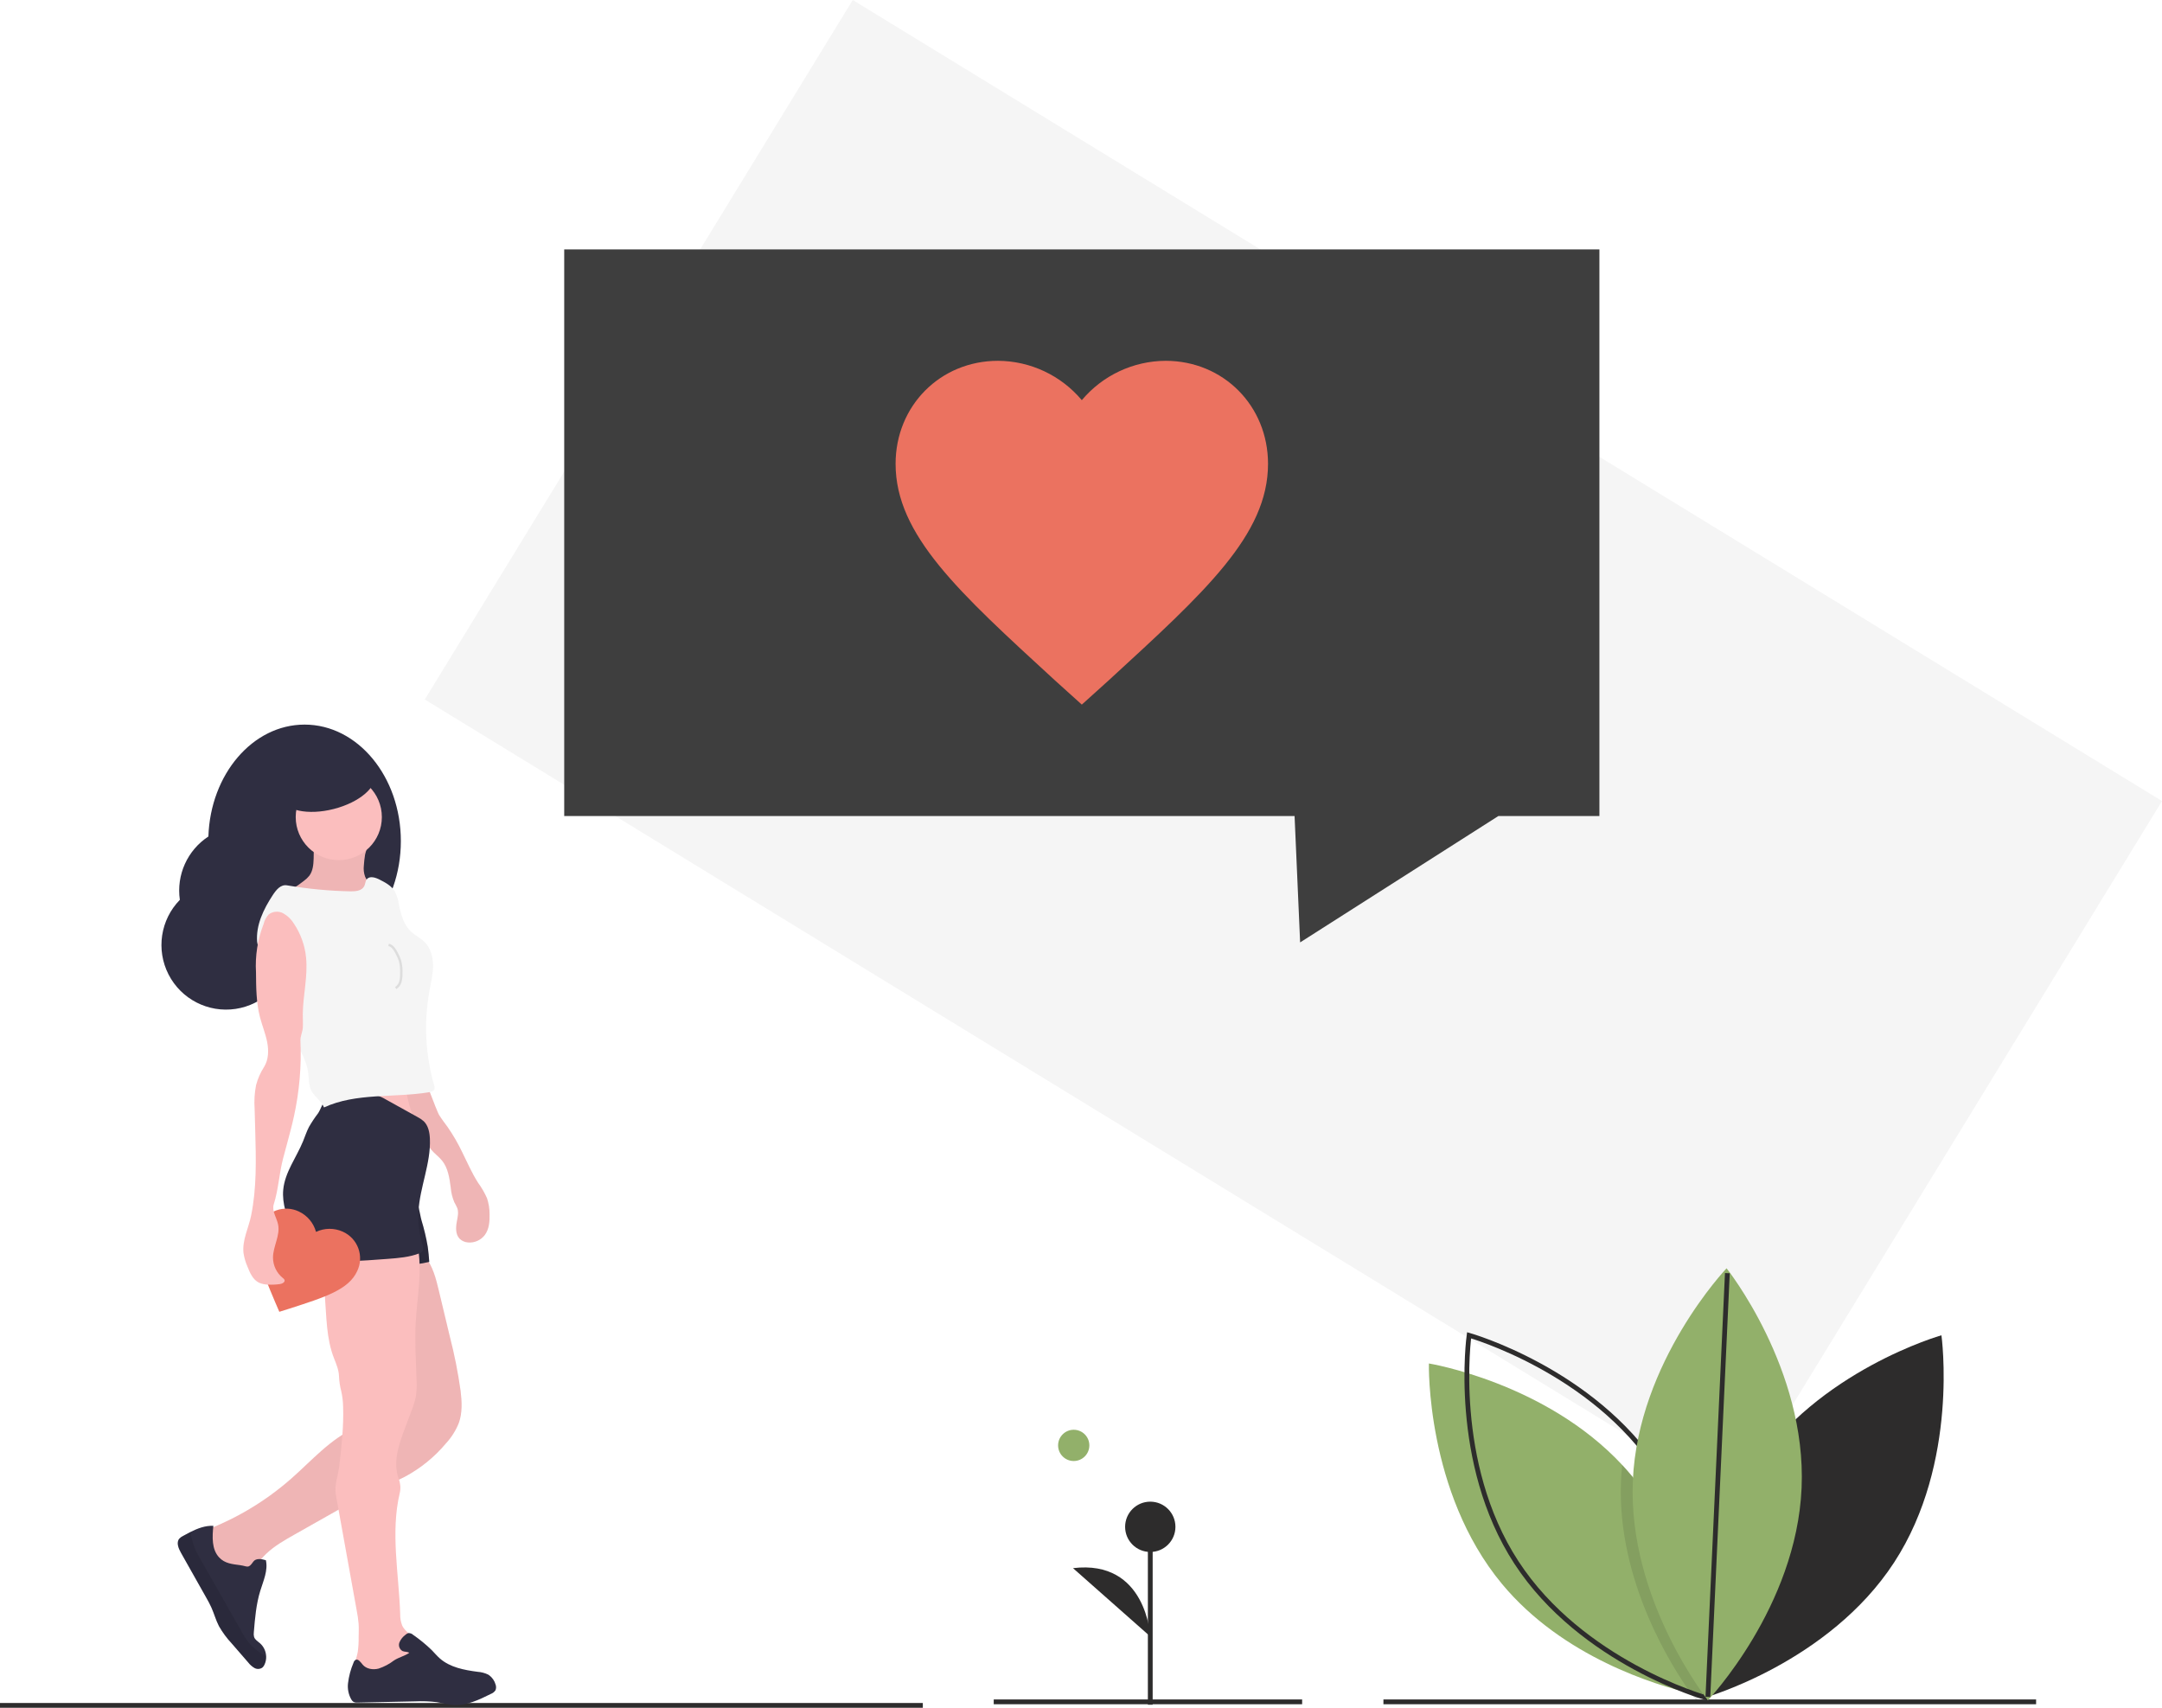
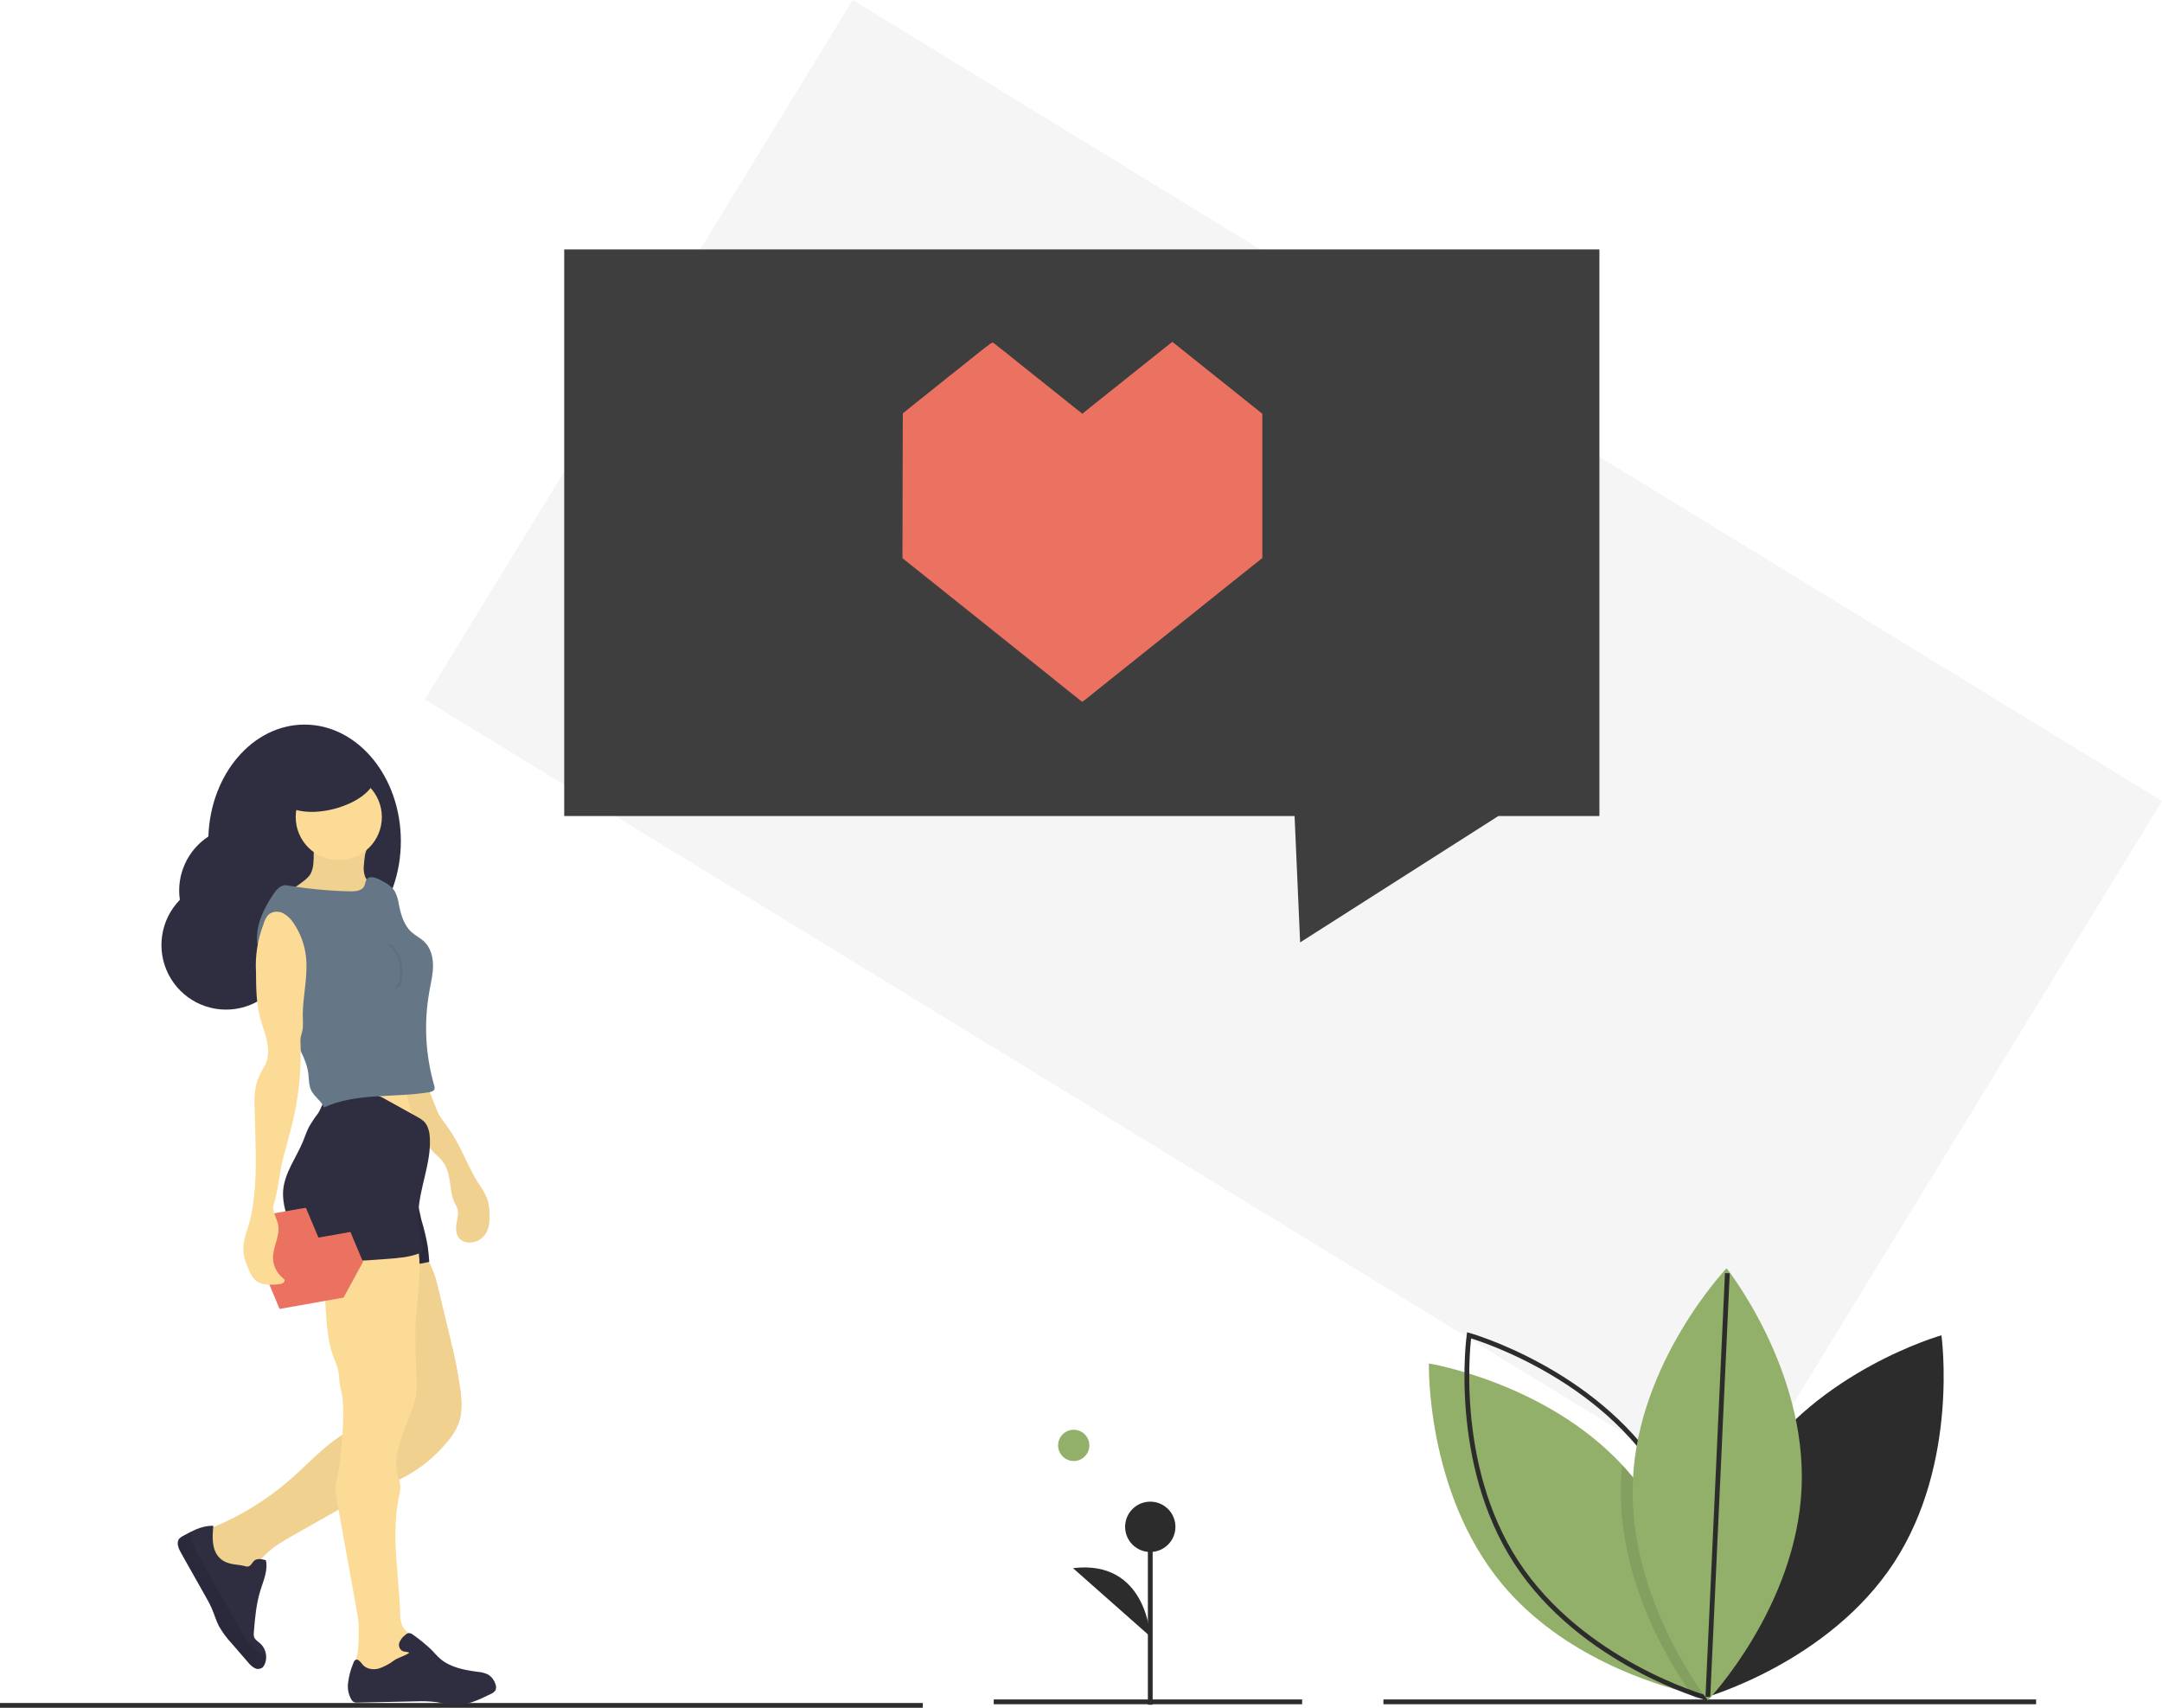
- <svg xmlns="http://www.w3.org/2000/svg" id="b1c121f6-5782-4527-a6ee-a39cd8953237" data-name="Layer 1" width="904.321" height="714.318" viewBox="0 0 904.321 714.318">
-   <rect x="367.839" y="235.659" width="642" height="343" transform="translate(165.9028 -392.9917) rotate(31.45906)" fill="#f5f5f5" />
-   <polygon points="669 104.318 236 104.318 236 341.318 541.494 341.318 543.818 394.185 594.744 361.72 626.747 341.318 669 341.318 669 104.318" fill="#3e3e3e" />
-   <line y1="713.318" x2="386" y2="713.318" fill="none" stroke="#2d2c2c" stroke-miterlimit="10" stroke-width="2" />
-   <path d="M600.339,388.059l-11.296-10.19c-40.113-36.829-66.596-60.733-66.596-90.509,0-24.294,18.693-43.101,42.84-43.101a46.079,46.079,0,0,1,35.051,16.457,46.077,46.077,0,0,1,35.051-16.457c24.147,0,42.84,18.807,42.84,43.101,0,29.777-26.483,53.681-66.596,90.509Z" transform="translate(-147.8394 -93.3409)" fill="#eb7260" />
-   <path d="M223.069,469.729a27.003,27.003,0,0,1,11.937-26.503c.842-26.022,18.531-46.805,40.233-46.805,22.239,0,40.268,21.824,40.268,48.745s-18.029,48.745-40.268,48.745a33.675,33.675,0,0,1-6.247-.585,27.019,27.019,0,1,1-45.924-23.598Z" transform="translate(-147.8394 -93.3409)" fill="#2f2e41" />
-   <path d="M300.029,455.318a10.235,10.235,0,0,0,.525,4.724c.926,2.145,3.201,4.071,2.534,6.31-.431,1.445-1.953,2.248-3.381,2.732-6.759,2.289-14.137.926-21.266,1.234a67.998,67.998,0,0,1-7.15.248,11.367,11.367,0,0,1-6.646-2.316,56.854,56.854,0,0,0,10.452-6.573,11.666,11.666,0,0,0,2.108-2.014c1.52-2.001,1.749-4.672,1.831-7.184q.122-3.731-.022-7.464,7.653-.082,15.306-.068c1.635.003,6.639-.395,7.21,1.368.286.884-.811,3.462-.977,4.456A45.226,45.226,0,0,0,300.029,455.318Z" transform="translate(-147.8394 -93.3409)" fill="#fbbebe" />
-   <path d="M300.029,455.318a10.235,10.235,0,0,0,.525,4.724c.926,2.145,3.201,4.071,2.534,6.31-.431,1.445-1.953,2.248-3.381,2.732-6.759,2.289-14.137.926-21.266,1.234a67.998,67.998,0,0,1-7.15.248,11.367,11.367,0,0,1-6.646-2.316,56.854,56.854,0,0,0,10.452-6.573,11.666,11.666,0,0,0,2.108-2.014c1.52-2.001,1.749-4.672,1.831-7.184q.122-3.731-.022-7.464,7.653-.082,15.306-.068c1.635.003,6.639-.395,7.21,1.368.286.884-.811,3.462-.977,4.456A45.226,45.226,0,0,0,300.029,455.318Z" transform="translate(-147.8394 -93.3409)" opacity="0.05" />
-   <path d="M325.439,547.858a34.374,34.374,0,0,1-1.971,16.81,319.093,319.093,0,0,0-33.063-1.74,18.409,18.409,0,0,0,3.532-8.703,48.371,48.371,0,0,0,.058-8.904l21.435-.073a20.196,20.196,0,0,1,4.688.35C322.2,546.085,323.337,547.467,325.439,547.858Z" transform="translate(-147.8394 -93.3409)" fill="#fbbebe" />
-   <path d="M331.448,559.61c1.099,1.806,2.429,3.46,3.653,5.184a75.384,75.384,0,0,1,5.96,10.243c2.162,4.366,4.094,8.865,6.714,12.973a36.142,36.142,0,0,1,3.752,6.457,20.633,20.633,0,0,1,1.089,6.751c.081,3.054-.184,6.319-2.03,8.752a7.967,7.967,0,0,1-6.898,3.064,5.665,5.665,0,0,1-3.593-1.555c-1.803-1.853-1.625-4.822-1.14-7.362.34-1.78.766-3.65.193-5.369a19.45,19.45,0,0,0-1.239-2.471,18.982,18.982,0,0,1-1.519-6.075c-.535-4.027-1.112-8.296-3.675-11.448-1.374-1.69-3.235-2.937-4.586-4.646-.707-.895-1.265-1.906-2.019-2.762-1.073-1.219-2.557-2.148-3.175-3.65a14.585,14.585,0,0,1-.563-3.024,21.587,21.587,0,0,0-1.765-4.67c-2.446-5.615-3.101-11.819-3.728-17.912a25.596,25.596,0,0,0,7.698-1.517C323.866,540.831,330.701,558.382,331.448,559.61Z" transform="translate(-147.8394 -93.3409)" fill="#fbbebe" />
-   <path d="M331.448,559.61c1.099,1.806,2.429,3.46,3.653,5.184a75.384,75.384,0,0,1,5.96,10.243c2.162,4.366,4.094,8.865,6.714,12.973a36.142,36.142,0,0,1,3.752,6.457,20.633,20.633,0,0,1,1.089,6.751c.081,3.054-.184,6.319-2.03,8.752a7.967,7.967,0,0,1-6.898,3.064,5.665,5.665,0,0,1-3.593-1.555c-1.803-1.853-1.625-4.822-1.14-7.362.34-1.78.766-3.65.193-5.369a19.45,19.45,0,0,0-1.239-2.471,18.982,18.982,0,0,1-1.519-6.075c-.535-4.027-1.112-8.296-3.675-11.448-1.374-1.69-3.235-2.937-4.586-4.646-.707-.895-1.265-1.906-2.019-2.762-1.073-1.219-2.557-2.148-3.175-3.65a14.585,14.585,0,0,1-.563-3.024,21.587,21.587,0,0,0-1.765-4.67c-2.446-5.615-3.101-11.819-3.728-17.912a25.596,25.596,0,0,0,7.698-1.517C323.866,540.831,330.701,558.382,331.448,559.61Z" transform="translate(-147.8394 -93.3409)" opacity="0.05" />
-   <circle cx="141.706" cy="341.758" r="18.015" fill="#fbbebe" />
-   <path d="M325.468,618.746c3.396,4.03,4.721,9.359,5.947,14.485l4.499,18.82a204.629,204.629,0,0,1,4.603,23.163c.531,4.432.752,9.041-.73,13.252a27.503,27.503,0,0,1-5.294,8.47,58.464,58.464,0,0,1-17.4,14.151c-3.529,1.832-7.26,3.237-10.887,4.865-5.409,2.429-10.579,5.351-15.741,8.269l-19.426,10.982c-4.167,2.356-8.38,4.745-11.849,8.043a29.373,29.373,0,0,0-7.262,11,5.529,5.529,0,0,1-1.703,2.832c-1.107.757-2.601.511-3.883.119A22.673,22.673,0,0,1,230.854,734.502a117.721,117.721,0,0,0,38.808-22.695c8.67-7.633,16.484-16.731,27.065-21.366,4.627-2.027,10.178-3.575,12.341-8.141a16.64,16.64,0,0,0,1.13-6.672c.193-6.272.381-12.606-.814-18.766-1.01-5.207-2.986-10.17-4.473-15.261-2.976-10.194-3.975-20.844-4.96-31.418a174.909,174.909,0,0,1,20.828-1.231,2.364,2.364,0,0,1,1.72.458,2.488,2.488,0,0,1,.533,1.365C323.535,613.526,323.666,616.608,325.468,618.746Z" transform="translate(-147.8394 -93.3409)" fill="#fbbebe" />
-   <path d="M325.468,618.746c3.396,4.03,4.721,9.359,5.947,14.485l4.499,18.82a204.629,204.629,0,0,1,4.603,23.163c.531,4.432.752,9.041-.73,13.252a27.503,27.503,0,0,1-5.294,8.47,58.464,58.464,0,0,1-17.4,14.151c-3.529,1.832-7.26,3.237-10.887,4.865-5.409,2.429-10.579,5.351-15.741,8.269l-19.426,10.982c-4.167,2.356-8.38,4.745-11.849,8.043a29.373,29.373,0,0,0-7.262,11,5.529,5.529,0,0,1-1.703,2.832c-1.107.757-2.601.511-3.883.119A22.673,22.673,0,0,1,230.854,734.502a117.721,117.721,0,0,0,38.808-22.695c8.67-7.633,16.484-16.731,27.065-21.366,4.627-2.027,10.178-3.575,12.341-8.141a16.64,16.64,0,0,0,1.13-6.672c.193-6.272.381-12.606-.814-18.766-1.01-5.207-2.986-10.17-4.473-15.261-2.976-10.194-3.975-20.844-4.96-31.418a174.909,174.909,0,0,1,20.828-1.231,2.364,2.364,0,0,1,1.72.458,2.488,2.488,0,0,1,.533,1.365C323.535,613.526,323.666,616.608,325.468,618.746Z" transform="translate(-147.8394 -93.3409)" opacity="0.05" />
-   <path d="M223.527,742.82q5.23,9.275,10.454,18.544c.811,1.431,1.621,2.872,2.289,4.377,1.134,2.543,1.854,5.261,3.131,7.736a38.466,38.466,0,0,0,5.399,7.322q3.41,3.934,6.819,7.858a9.147,9.147,0,0,0,2.628,2.342,3.131,3.131,0,0,0,3.338-.154,3.469,3.469,0,0,0,.874-1.203,7.368,7.368,0,0,0,.699-3.582,7.653,7.653,0,0,0-2.48-5.309c-.943-.827-2.146-1.499-2.554-2.686a4.939,4.939,0,0,1-.111-1.992c.482-5.849.97-11.752,2.702-17.358,1.293-4.191,3.296-8.499,2.337-12.78-1.823-.551-4.191-.927-5.283.631-2.125,3.047-2.247,1.902-5.521,1.441-3.237-.445-6.337-.662-8.732-3.216-3.174-3.38-2.904-8.626-2.437-13.235-3.349-.154-6.538,1.049-9.574,2.575-1.065.535-2.109,1.107-3.137,1.674a5.188,5.188,0,0,0-1.515,1.097C221.482,738.518,222.483,740.971,223.527,742.82Z" transform="translate(-147.8394 -93.3409)" fill="#2f2e41" />
-   <path d="M324.133,603.722a88.248,88.248,0,0,1,2.641,11.169c.304,2.078.46,4.174.615,6.269-7.113,1.686-14.494,1.773-21.803,1.852l-30.47.329a64.921,64.921,0,0,1-.823-12.419c.424-6.835,3.007-13.501,2.569-20.335a188.092,188.092,0,0,1,25.297-2.753,11.89,11.89,0,0,1,4.593.433c1.38.506,2.531,1.489,3.857,2.121,2.983,1.419,7.461.728,9.995,3.03C322.92,595.52,323.308,600.803,324.133,603.722Z" transform="translate(-147.8394 -93.3409)" fill="#2f2e41" />
-   <path d="M324.133,603.722a88.248,88.248,0,0,1,2.641,11.169c.304,2.078.46,4.174.615,6.269-7.113,1.686-14.494,1.773-21.803,1.852l-30.47.329a64.921,64.921,0,0,1-.823-12.419c.424-6.835,3.007-13.501,2.569-20.335a188.092,188.092,0,0,1,25.297-2.753,11.89,11.89,0,0,1,4.593.433c1.38.506,2.531,1.489,3.857,2.121,2.983,1.419,7.461.728,9.995,3.03C322.92,595.52,323.308,600.803,324.133,603.722Z" transform="translate(-147.8394 -93.3409)" opacity="0.1" />
-   <path d="M322.398,613.797c2.297,10.845-.133,22.053-.696,33.124-.403,7.923.158,15.858.386,23.787a32.614,32.614,0,0,1-.31,6.824,34.595,34.595,0,0,1-1.808,5.851l-2.737,7.299c-2.571,6.854-5.19,14.206-2.572,21.354a10.002,10.002,0,0,1,.399,5.772c-3.923,16.389-.387,33.792.173,50.633a12.209,12.209,0,0,0,.846,4.848c1.398,2.96,4.85,4.401,6.66,7.128,2.198,3.311,1.41,8.027-1.182,11.04s-6.614,4.494-10.574,4.822c-4.955.41-9.917-.791-14.773-1.582l-.539-.513c-.612-3.377,1.243-6.494,1.821-9.943a41.817,41.817,0,0,0,.363-6.166c.033-1.844.109-3.691-.015-5.532a50.871,50.871,0,0,0-.794-5.574l-4.132-22.914-.892-4.949-3.711-20.577c-.701-3.888,1.015-8.238,1.463-12.163.927-8.128,1.856-16.292,1.584-24.469a32.325,32.325,0,0,0-.784-6.668,28.959,28.959,0,0,1-.933-6.198c-.065-2.524-1.076-5.004-2.059-7.481-3.296-8.306-3.159-17.5-3.878-26.407a20.185,20.185,0,0,0-1.018-5.553c-1.028-2.717-3.081-4.895-4.7-7.308s-2.847-5.427-1.933-8.184c1.46-4.406,7.45-5.82,11.086-7.104a31.168,31.168,0,0,1,19.371-.657A66.874,66.874,0,0,1,322.398,613.797Z" transform="translate(-147.8394 -93.3409)" fill="#fbbebe" />
-   <path d="M294.775,804.165a2.752,2.752,0,0,0,1.028,1.102,3.289,3.289,0,0,0,1.574.228q12.096-.254,24.187-.514a52.657,52.657,0,0,1,8.912.323c2.352.355,4.657,1.038,7.031,1.182,5.505.344,10.735-2.178,15.673-4.636a3.993,3.993,0,0,0,1.918-1.526,3.259,3.259,0,0,0,.037-2.368,7.276,7.276,0,0,0-2.692-3.91c-.159-.106-.323-.212-.493-.307a11.942,11.942,0,0,0-4.324-1.123c-5.616-.736-11.524-1.839-15.784-5.574-1.229-1.076-2.273-2.337-3.412-3.502a60.877,60.877,0,0,0-7.757-6.363,2.745,2.745,0,0,0-2.024-.758,2.653,2.653,0,0,0-1.113.641,7.654,7.654,0,0,0-2.623,3.253,2.942,2.942,0,0,0,1.298,3.624c.943.397,1.966.191,2.819.736-1.743,1.261-4.435,1.892-6.395,3.195a21.807,21.807,0,0,1-6.427,3.402c-2.358.609-5.166.191-6.708-1.696-.832-1.017-1.886-2.575-3.015-1.907a2.132,2.132,0,0,0-.784,1.155,31.108,31.108,0,0,0-2.294,8.583A11.098,11.098,0,0,0,294.775,804.165Z" transform="translate(-147.8394 -93.3409)" fill="#2f2e41" />
-   <path d="M301.292,551.009a15.818,15.818,0,0,1,4.147.461,17.857,17.857,0,0,1,3.703,1.698l13.243,7.343a12.559,12.559,0,0,1,2.696,1.817c1.908,1.837,2.459,4.663,2.573,7.309.444,10.303-4.205,20.187-4.79,30.484a39.074,39.074,0,0,0,1.637,13.596c.333,1.089.66,2.427-.138,3.24a2.882,2.882,0,0,1-1.045.6c-4.193,1.633-8.756,1.993-13.243,2.337-10.979.841-22.055,1.68-32.968.211a3.845,3.845,0,0,1-1.563-.449,3.949,3.949,0,0,1-1.324-1.915q-2.066-4.845-4.055-9.722c-2.224-5.456-4.415-11.199-3.854-17.064.698-7.286,5.481-13.438,8.27-20.204.833-2.02,1.494-4.117,2.505-6.054a51.741,51.741,0,0,1,3.781-5.677c1.073-1.527,2.106-4.96,3.415-6.031,1.601-1.31,6.121-1.278,8.149-1.516A69.009,69.009,0,0,1,301.292,551.009Z" transform="translate(-147.8394 -93.3409)" fill="#2f2e41" />
-   <path d="M223.527,742.82q5.23,9.275,10.454,18.544c.811,1.431,1.621,2.872,2.289,4.377,1.134,2.543,1.854,5.261,3.131,7.736a38.466,38.466,0,0,0,5.399,7.322q3.41,3.934,6.819,7.858a9.147,9.147,0,0,0,2.628,2.342,3.131,3.131,0,0,0,3.338-.154,3.469,3.469,0,0,0,.874-1.203,7.368,7.368,0,0,0,.699-3.582,22.785,22.785,0,0,1-6.623-4.885,32.71,32.71,0,0,1-3.852-5.786q-1.407-2.472-2.819-4.949-7.24-12.74-14.491-25.48a28.94,28.94,0,0,1-3.868-10.83c-1.065.535-2.109,1.107-3.137,1.674a5.188,5.188,0,0,0-1.515,1.097C221.482,738.518,222.483,740.971,223.527,742.82Z" transform="translate(-147.8394 -93.3409)" opacity="0.1" />
-   <path d="M267.887,463.657a180.038,180.038,0,0,0,26.504,2.508c2.189.044,4.837-.217,5.806-2.18.454-.919.425-2.06,1.06-2.865,1.192-1.511,3.589-.764,5.304.108,2.397,1.219,4.91,2.542,6.342,4.818a16.355,16.355,0,0,1,1.791,5.673c.831,4.227,2.104,8.651,5.312,11.526,1.666,1.494,3.756,2.468,5.358,4.031,2.586,2.522,3.593,6.304,3.6,9.916s-.865,7.159-1.511,10.712a86.838,86.838,0,0,0,2.007,39.467,2.643,2.643,0,0,1,.143,1.424c-.258.923-1.376,1.251-2.322,1.406-14.676,2.418-30.42.124-43.924,6.357-1.124-2.774-3.909-4.351-5.285-7.01-1.115-2.154-.96-4.71-1.256-7.118-.801-6.514-4.958-12.062-7.316-18.187-2.068-5.37-2.786-11.287-5.681-16.26-1.028-1.766-2.312-3.375-3.316-5.155a57.203,57.203,0,0,1-5.109-15.508c-.584-6.97,2.67-13.686,6.507-19.535C263.379,465.531,265.229,463.205,267.887,463.657Z" transform="translate(-147.8394 -93.3409)" fill="#f5f5f5" />
-   <path d="M310.382,488.546c1.675.375,2.658,2.068,3.438,3.597a19.068,19.068,0,0,1,1.321,3.001,17.606,17.606,0,0,1,.55,5.368,12.358,12.358,0,0,1-.365,3.406,4.49,4.49,0,0,1-1.983,2.702" transform="translate(-147.8394 -93.3409)" fill="none" stroke="#000" stroke-miterlimit="10" opacity="0.1" />
-   <path d="M264.671,642.033l-1.737-4.037c-6.09-14.504-10.159-23.971-6.57-31.788a12.236,12.236,0,0,1,16.442-6.149,13.31,13.31,0,0,1,7.217,8.546,13.31,13.31,0,0,1,11.185-.094A12.236,12.236,0,0,1,297.258,624.99c-3.59,7.816-13.424,10.898-28.393,15.73Z" transform="translate(-147.8394 -93.3409)" fill="#eb7260" />
-   <ellipse cx="284.991" cy="422.088" rx="20.134" ry="9.938" transform="translate(-243.4762 -9.63221) rotate(-14.33583)" fill="#2f2e41" />
-   <path d="M275.861,493.85a30.88,30.88,0,0,0-5.043-14.109,12.177,12.177,0,0,0-4.535-4.402,5.606,5.606,0,0,0-6.018.468,8.654,8.654,0,0,0-2.163,4.005,48.093,48.093,0,0,0-3.182,20.294c.04,6.305.089,12.688,1.682,18.788.904,3.459,2.295,6.788,2.986,10.296s.607,7.355-1.274,10.395a26.559,26.559,0,0,0-3.369,7.649,37.506,37.506,0,0,0-.601,9.909l.255,9.107c.333,11.878.656,23.88-1.719,35.522-1.084,5.312-3.804,10.338-3.182,15.723a22.951,22.951,0,0,0,1.66,5.658c1.018,2.6,2.249,5.408,4.741,6.668a9.552,9.552,0,0,0,3.854.84,26.323,26.323,0,0,0,4.937-.217c1.001-.139,2.295-.809,1.955-1.761a1.94,1.94,0,0,0-.706-.786,11.011,11.011,0,0,1-4.11-8.543c.02-4.713,3.085-9.247,2.129-13.862-.593-2.861-2.703-5.633-1.813-8.416,2.008-6.281,2.252-13.029,3.963-19.398l1.677-6.242c.998-3.713,1.996-7.428,2.817-11.185a122.523,122.523,0,0,0,2.7-31.686c-.075-1.657.847-3.547.986-5.201.163-1.95-.035-3.912-.006-5.869C274.599,509.441,276.641,501.868,275.861,493.85Z" transform="translate(-147.8394 -93.3409)" fill="#fbbebe" />
-   <circle cx="449.117" cy="604.57" r="6.535" fill="#92b06a" />
-   <line x1="578.659" y1="711.841" x2="851.659" y2="711.841" fill="none" stroke="#2d2c2c" stroke-miterlimit="10" stroke-width="2" />
-   <line x1="415.659" y1="711.841" x2="544.659" y2="711.841" fill="none" stroke="#2d2c2c" stroke-miterlimit="10" stroke-width="2" />
-   <line x1="481.136" y1="713.043" x2="481.136" y2="638.631" fill="#2d2c2c" stroke="#2d2c2c" stroke-miterlimit="10" stroke-width="2" />
-   <circle cx="481.136" cy="638.631" r="10.523" fill="#2d2c2c" />
-   <path d="M628.975,777.834s-1.503-32.332-32.32-28.574" transform="translate(-147.8394 -93.3409)" fill="#2d2c2c" />
-   <path d="M880.919,708.311c-27.28,41.835-19.805,95.043-19.805,95.043s51.704-14.619,78.983-56.454,19.805-95.043,19.805-95.043S908.199,666.476,880.919,708.311Z" transform="translate(-147.8394 -93.3409)" fill="#2d2c2c" />
-   <path d="M860.969,802.867s-.664-.106-1.886-.353c-.975-.198-2.317-.48-3.956-.869-14.652-3.455-53.608-15.133-79.077-45.837-31.877-38.447-30.534-92.161-30.534-92.161s48.74,7.92,80.857,42.446q2.088,2.225,4.062,4.613c27.737,33.452,30.322,78.462,30.527,89.589C860.99,801.963,860.969,802.867,860.969,802.867Z" transform="translate(-147.8394 -93.3409)" fill="#92b06a" />
-   <path d="M841.309,708.311c27.28,41.835,19.805,95.043,19.805,95.043s-51.704-14.619-78.983-56.454-19.805-95.043-19.805-95.043S814.03,666.476,841.309,708.311Z" transform="translate(-147.8394 -93.3409)" fill="none" stroke="#2d2c2c" stroke-miterlimit="10" stroke-width="2" />
-   <path d="M860.962,800.295c-.721.869-1.356,1.611-1.879,2.218-1.159,1.321-1.816,2.014-1.816,2.014s-.798-1.003-2.141-2.882c-7.369-10.272-31.071-46.797-29.241-88.989q.148-3.317.487-6.563,2.088,2.225,4.062,4.613C858.172,744.158,860.757,789.168,860.962,800.295Z" transform="translate(-147.8394 -93.3409)" opacity="0.1" />
-   <path d="M901.411,715.707c-2.156,49.896-39.195,88.82-39.195,88.82s-33.543-41.974-31.387-91.871,39.195-88.82,39.195-88.82S903.567,665.811,901.411,715.707Z" transform="translate(-147.8394 -93.3409)" fill="#92b06a" />
-   <line x1="714.376" y1="709.774" x2="722.519" y2="532.531" fill="none" stroke="#2d2c2c" stroke-miterlimit="10" stroke-width="2" />
+ <svg xmlns="http://www.w3.org/2000/svg" version="1.1" viewBox="0 0 904.321 714.318" height="714.318" width="904.321" data-name="Layer 1" id="b1c121f6-5782-4527-a6ee-a39cd8953237">
+   <defs id="defs3568" />
+   <rect id="rect3491" fill="#f5f5f5" transform="translate(165.9028 -392.9917) rotate(31.45906)" height="343" width="642" y="235.659" x="367.839" />
+   <polygon id="polygon3493" fill="#3e3e3e" points="669 104.318 236 104.318 236 341.318 541.494 341.318 543.818 394.185 594.744 361.72 626.747 341.318 669 341.318 669 104.318" />
+   <line id="line3495" stroke-width="2" stroke-miterlimit="10" stroke="#2d2c2c" fill="none" y2="713.318" x2="386" y1="713.318" />
+   <path id="path3499" fill="#2f2e41" transform="translate(-147.8394 -93.3409)" d="M223.069,469.729a27.003,27.003,0,0,1,11.937-26.503c.842-26.022,18.531-46.805,40.233-46.805,22.239,0,40.268,21.824,40.268,48.745s-18.029,48.745-40.268,48.745a33.675,33.675,0,0,1-6.247-.585,27.019,27.019,0,1,1-45.924-23.598Z" />
+   <path id="path3501" fill="#fcdb96" transform="translate(-147.8394 -93.3409)" d="M300.029,455.318a10.235,10.235,0,0,0,.525,4.724c.926,2.145,3.201,4.071,2.534,6.31-.431,1.445-1.953,2.248-3.381,2.732-6.759,2.289-14.137.926-21.266,1.234a67.998,67.998,0,0,1-7.15.248,11.367,11.367,0,0,1-6.646-2.316,56.854,56.854,0,0,0,10.452-6.573,11.666,11.666,0,0,0,2.108-2.014c1.52-2.001,1.749-4.672,1.831-7.184q.122-3.731-.022-7.464,7.653-.082,15.306-.068c1.635.003,6.639-.395,7.21,1.368.286.884-.811,3.462-.977,4.456A45.226,45.226,0,0,0,300.029,455.318Z" />
+   <path id="path3503" opacity="0.05" transform="translate(-147.8394 -93.3409)" d="M300.029,455.318a10.235,10.235,0,0,0,.525,4.724c.926,2.145,3.201,4.071,2.534,6.31-.431,1.445-1.953,2.248-3.381,2.732-6.759,2.289-14.137.926-21.266,1.234a67.998,67.998,0,0,1-7.15.248,11.367,11.367,0,0,1-6.646-2.316,56.854,56.854,0,0,0,10.452-6.573,11.666,11.666,0,0,0,2.108-2.014c1.52-2.001,1.749-4.672,1.831-7.184q.122-3.731-.022-7.464,7.653-.082,15.306-.068c1.635.003,6.639-.395,7.21,1.368.286.884-.811,3.462-.977,4.456A45.226,45.226,0,0,0,300.029,455.318Z" />
+   <path id="path3505" fill="#fcdb96" transform="translate(-147.8394 -93.3409)" d="M325.439,547.858a34.374,34.374,0,0,1-1.971,16.81,319.093,319.093,0,0,0-33.063-1.74,18.409,18.409,0,0,0,3.532-8.703,48.371,48.371,0,0,0,.058-8.904l21.435-.073a20.196,20.196,0,0,1,4.688.35C322.2,546.085,323.337,547.467,325.439,547.858Z" />
+   <path id="path3507" fill="#fcdb96" transform="translate(-147.8394 -93.3409)" d="M331.448,559.61c1.099,1.806,2.429,3.46,3.653,5.184a75.384,75.384,0,0,1,5.96,10.243c2.162,4.366,4.094,8.865,6.714,12.973a36.142,36.142,0,0,1,3.752,6.457,20.633,20.633,0,0,1,1.089,6.751c.081,3.054-.184,6.319-2.03,8.752a7.967,7.967,0,0,1-6.898,3.064,5.665,5.665,0,0,1-3.593-1.555c-1.803-1.853-1.625-4.822-1.14-7.362.34-1.78.766-3.65.193-5.369a19.45,19.45,0,0,0-1.239-2.471,18.982,18.982,0,0,1-1.519-6.075c-.535-4.027-1.112-8.296-3.675-11.448-1.374-1.69-3.235-2.937-4.586-4.646-.707-.895-1.265-1.906-2.019-2.762-1.073-1.219-2.557-2.148-3.175-3.65a14.585,14.585,0,0,1-.563-3.024,21.587,21.587,0,0,0-1.765-4.67c-2.446-5.615-3.101-11.819-3.728-17.912a25.596,25.596,0,0,0,7.698-1.517C323.866,540.831,330.701,558.382,331.448,559.61Z" />
+   <path id="path3509" opacity="0.05" transform="translate(-147.8394 -93.3409)" d="M331.448,559.61c1.099,1.806,2.429,3.46,3.653,5.184a75.384,75.384,0,0,1,5.96,10.243c2.162,4.366,4.094,8.865,6.714,12.973a36.142,36.142,0,0,1,3.752,6.457,20.633,20.633,0,0,1,1.089,6.751c.081,3.054-.184,6.319-2.03,8.752a7.967,7.967,0,0,1-6.898,3.064,5.665,5.665,0,0,1-3.593-1.555c-1.803-1.853-1.625-4.822-1.14-7.362.34-1.78.766-3.65.193-5.369a19.45,19.45,0,0,0-1.239-2.471,18.982,18.982,0,0,1-1.519-6.075c-.535-4.027-1.112-8.296-3.675-11.448-1.374-1.69-3.235-2.937-4.586-4.646-.707-.895-1.265-1.906-2.019-2.762-1.073-1.219-2.557-2.148-3.175-3.65a14.585,14.585,0,0,1-.563-3.024,21.587,21.587,0,0,0-1.765-4.67c-2.446-5.615-3.101-11.819-3.728-17.912a25.596,25.596,0,0,0,7.698-1.517C323.866,540.831,330.701,558.382,331.448,559.61Z" />
+   <circle id="circle3511" fill="#fcdb96" r="18.015" cy="341.758" cx="141.706" />
+   <path id="path3513" fill="#fcdb96" transform="translate(-147.8394 -93.3409)" d="M325.468,618.746c3.396,4.03,4.721,9.359,5.947,14.485l4.499,18.82a204.629,204.629,0,0,1,4.603,23.163c.531,4.432.752,9.041-.73,13.252a27.503,27.503,0,0,1-5.294,8.47,58.464,58.464,0,0,1-17.4,14.151c-3.529,1.832-7.26,3.237-10.887,4.865-5.409,2.429-10.579,5.351-15.741,8.269l-19.426,10.982c-4.167,2.356-8.38,4.745-11.849,8.043a29.373,29.373,0,0,0-7.262,11,5.529,5.529,0,0,1-1.703,2.832c-1.107.757-2.601.511-3.883.119A22.673,22.673,0,0,1,230.854,734.502a117.721,117.721,0,0,0,38.808-22.695c8.67-7.633,16.484-16.731,27.065-21.366,4.627-2.027,10.178-3.575,12.341-8.141a16.64,16.64,0,0,0,1.13-6.672c.193-6.272.381-12.606-.814-18.766-1.01-5.207-2.986-10.17-4.473-15.261-2.976-10.194-3.975-20.844-4.96-31.418a174.909,174.909,0,0,1,20.828-1.231,2.364,2.364,0,0,1,1.72.458,2.488,2.488,0,0,1,.533,1.365C323.535,613.526,323.666,616.608,325.468,618.746Z" />
+   <path id="path3515" opacity="0.05" transform="translate(-147.8394 -93.3409)" d="M325.468,618.746c3.396,4.03,4.721,9.359,5.947,14.485l4.499,18.82a204.629,204.629,0,0,1,4.603,23.163c.531,4.432.752,9.041-.73,13.252a27.503,27.503,0,0,1-5.294,8.47,58.464,58.464,0,0,1-17.4,14.151c-3.529,1.832-7.26,3.237-10.887,4.865-5.409,2.429-10.579,5.351-15.741,8.269l-19.426,10.982c-4.167,2.356-8.38,4.745-11.849,8.043a29.373,29.373,0,0,0-7.262,11,5.529,5.529,0,0,1-1.703,2.832c-1.107.757-2.601.511-3.883.119A22.673,22.673,0,0,1,230.854,734.502a117.721,117.721,0,0,0,38.808-22.695c8.67-7.633,16.484-16.731,27.065-21.366,4.627-2.027,10.178-3.575,12.341-8.141a16.64,16.64,0,0,0,1.13-6.672c.193-6.272.381-12.606-.814-18.766-1.01-5.207-2.986-10.17-4.473-15.261-2.976-10.194-3.975-20.844-4.96-31.418a174.909,174.909,0,0,1,20.828-1.231,2.364,2.364,0,0,1,1.72.458,2.488,2.488,0,0,1,.533,1.365C323.535,613.526,323.666,616.608,325.468,618.746Z" />
+   <path id="path3517" fill="#2f2e41" transform="translate(-147.8394 -93.3409)" d="M223.527,742.82q5.23,9.275,10.454,18.544c.811,1.431,1.621,2.872,2.289,4.377,1.134,2.543,1.854,5.261,3.131,7.736a38.466,38.466,0,0,0,5.399,7.322q3.41,3.934,6.819,7.858a9.147,9.147,0,0,0,2.628,2.342,3.131,3.131,0,0,0,3.338-.154,3.469,3.469,0,0,0,.874-1.203,7.368,7.368,0,0,0,.699-3.582,7.653,7.653,0,0,0-2.48-5.309c-.943-.827-2.146-1.499-2.554-2.686a4.939,4.939,0,0,1-.111-1.992c.482-5.849.97-11.752,2.702-17.358,1.293-4.191,3.296-8.499,2.337-12.78-1.823-.551-4.191-.927-5.283.631-2.125,3.047-2.247,1.902-5.521,1.441-3.237-.445-6.337-.662-8.732-3.216-3.174-3.38-2.904-8.626-2.437-13.235-3.349-.154-6.538,1.049-9.574,2.575-1.065.535-2.109,1.107-3.137,1.674a5.188,5.188,0,0,0-1.515,1.097C221.482,738.518,222.483,740.971,223.527,742.82Z" />
+   <path id="path3519" fill="#2f2e41" transform="translate(-147.8394 -93.3409)" d="M324.133,603.722a88.248,88.248,0,0,1,2.641,11.169c.304,2.078.46,4.174.615,6.269-7.113,1.686-14.494,1.773-21.803,1.852l-30.47.329a64.921,64.921,0,0,1-.823-12.419c.424-6.835,3.007-13.501,2.569-20.335a188.092,188.092,0,0,1,25.297-2.753,11.89,11.89,0,0,1,4.593.433c1.38.506,2.531,1.489,3.857,2.121,2.983,1.419,7.461.728,9.995,3.03C322.92,595.52,323.308,600.803,324.133,603.722Z" />
+   <path id="path3521" opacity="0.1" transform="translate(-147.8394 -93.3409)" d="M324.133,603.722a88.248,88.248,0,0,1,2.641,11.169c.304,2.078.46,4.174.615,6.269-7.113,1.686-14.494,1.773-21.803,1.852l-30.47.329a64.921,64.921,0,0,1-.823-12.419c.424-6.835,3.007-13.501,2.569-20.335a188.092,188.092,0,0,1,25.297-2.753,11.89,11.89,0,0,1,4.593.433c1.38.506,2.531,1.489,3.857,2.121,2.983,1.419,7.461.728,9.995,3.03C322.92,595.52,323.308,600.803,324.133,603.722Z" />
+   <path id="path3523" fill="#fcdb96" transform="translate(-147.8394 -93.3409)" d="M322.398,613.797c2.297,10.845-.133,22.053-.696,33.124-.403,7.923.158,15.858.386,23.787a32.614,32.614,0,0,1-.31,6.824,34.595,34.595,0,0,1-1.808,5.851l-2.737,7.299c-2.571,6.854-5.19,14.206-2.572,21.354a10.002,10.002,0,0,1,.399,5.772c-3.923,16.389-.387,33.792.173,50.633a12.209,12.209,0,0,0,.846,4.848c1.398,2.96,4.85,4.401,6.66,7.128,2.198,3.311,1.41,8.027-1.182,11.04s-6.614,4.494-10.574,4.822c-4.955.41-9.917-.791-14.773-1.582l-.539-.513c-.612-3.377,1.243-6.494,1.821-9.943a41.817,41.817,0,0,0,.363-6.166c.033-1.844.109-3.691-.015-5.532a50.871,50.871,0,0,0-.794-5.574l-4.132-22.914-.892-4.949-3.711-20.577c-.701-3.888,1.015-8.238,1.463-12.163.927-8.128,1.856-16.292,1.584-24.469a32.325,32.325,0,0,0-.784-6.668,28.959,28.959,0,0,1-.933-6.198c-.065-2.524-1.076-5.004-2.059-7.481-3.296-8.306-3.159-17.5-3.878-26.407a20.185,20.185,0,0,0-1.018-5.553c-1.028-2.717-3.081-4.895-4.7-7.308s-2.847-5.427-1.933-8.184c1.46-4.406,7.45-5.82,11.086-7.104a31.168,31.168,0,0,1,19.371-.657A66.874,66.874,0,0,1,322.398,613.797Z" />
+   <path id="path3525" fill="#2f2e41" transform="translate(-147.8394 -93.3409)" d="M294.775,804.165a2.752,2.752,0,0,0,1.028,1.102,3.289,3.289,0,0,0,1.574.228q12.096-.254,24.187-.514a52.657,52.657,0,0,1,8.912.323c2.352.355,4.657,1.038,7.031,1.182,5.505.344,10.735-2.178,15.673-4.636a3.993,3.993,0,0,0,1.918-1.526,3.259,3.259,0,0,0,.037-2.368,7.276,7.276,0,0,0-2.692-3.91c-.159-.106-.323-.212-.493-.307a11.942,11.942,0,0,0-4.324-1.123c-5.616-.736-11.524-1.839-15.784-5.574-1.229-1.076-2.273-2.337-3.412-3.502a60.877,60.877,0,0,0-7.757-6.363,2.745,2.745,0,0,0-2.024-.758,2.653,2.653,0,0,0-1.113.641,7.654,7.654,0,0,0-2.623,3.253,2.942,2.942,0,0,0,1.298,3.624c.943.397,1.966.191,2.819.736-1.743,1.261-4.435,1.892-6.395,3.195a21.807,21.807,0,0,1-6.427,3.402c-2.358.609-5.166.191-6.708-1.696-.832-1.017-1.886-2.575-3.015-1.907a2.132,2.132,0,0,0-.784,1.155,31.108,31.108,0,0,0-2.294,8.583A11.098,11.098,0,0,0,294.775,804.165Z" />
+   <path transform="translate(-147.8394 -93.3409)" id="path3527" fill="#2f2e41" d="M301.292,551.009a15.818,15.818,0,0,1,4.147.461,17.857,17.857,0,0,1,3.703,1.698l13.243,7.343a12.559,12.559,0,0,1,2.696,1.817c1.908,1.837,2.459,4.663,2.573,7.309.444,10.303-4.205,20.187-4.79,30.484a39.074,39.074,0,0,0,1.637,13.596c.333,1.089.66,2.427-.138,3.24a2.882,2.882,0,0,1-1.045.6c-4.193,1.633-8.756,1.993-13.243,2.337-10.979.841-22.055,1.68-32.968.211a3.845,3.845,0,0,1-1.563-.449,3.949,3.949,0,0,1-1.324-1.915q-2.066-4.845-4.055-9.722c-2.224-5.456-4.415-11.199-3.854-17.064.698-7.286,5.481-13.438,8.27-20.204.833-2.02,1.494-4.117,2.505-6.054a51.741,51.741,0,0,1,3.781-5.677c1.073-1.527,2.106-4.96,3.415-6.031,1.601-1.31,6.121-1.278,8.149-1.516A69.009,69.009,0,0,1,301.292,551.009Z" />
+   <path id="path3529" opacity="0.1" transform="translate(-147.8394 -93.3409)" d="M223.527,742.82q5.23,9.275,10.454,18.544c.811,1.431,1.621,2.872,2.289,4.377,1.134,2.543,1.854,5.261,3.131,7.736a38.466,38.466,0,0,0,5.399,7.322q3.41,3.934,6.819,7.858a9.147,9.147,0,0,0,2.628,2.342,3.131,3.131,0,0,0,3.338-.154,3.469,3.469,0,0,0,.874-1.203,7.368,7.368,0,0,0,.699-3.582,22.785,22.785,0,0,1-6.623-4.885,32.71,32.71,0,0,1-3.852-5.786q-1.407-2.472-2.819-4.949-7.24-12.74-14.491-25.48a28.94,28.94,0,0,1-3.868-10.83c-1.065.535-2.109,1.107-3.137,1.674a5.188,5.188,0,0,0-1.515,1.097C221.482,738.518,222.483,740.971,223.527,742.82Z" />
+   <path style="fill:#657786;fill-opacity:1" id="path3531" fill="#f5f5f5" transform="translate(-147.8394 -93.3409)" d="M267.887,463.657a180.038,180.038,0,0,0,26.504,2.508c2.189.044,4.837-.217,5.806-2.18.454-.919.425-2.06,1.06-2.865,1.192-1.511,3.589-.764,5.304.108,2.397,1.219,4.91,2.542,6.342,4.818a16.355,16.355,0,0,1,1.791,5.673c.831,4.227,2.104,8.651,5.312,11.526,1.666,1.494,3.756,2.468,5.358,4.031,2.586,2.522,3.593,6.304,3.6,9.916s-.865,7.159-1.511,10.712a86.838,86.838,0,0,0,2.007,39.467,2.643,2.643,0,0,1,.143,1.424c-.258.923-1.376,1.251-2.322,1.406-14.676,2.418-30.42.124-43.924,6.357-1.124-2.774-3.909-4.351-5.285-7.01-1.115-2.154-.96-4.71-1.256-7.118-.801-6.514-4.958-12.062-7.316-18.187-2.068-5.37-2.786-11.287-5.681-16.26-1.028-1.766-2.312-3.375-3.316-5.155a57.203,57.203,0,0,1-5.109-15.508c-.584-6.97,2.67-13.686,6.507-19.535C263.379,465.531,265.229,463.205,267.887,463.657Z" />
+   <path style="stroke:#2d2c2c;stroke-opacity:1" id="path3533" opacity="0.1" stroke-miterlimit="10" stroke="#000" fill="none" transform="translate(-147.8394 -93.3409)" d="M310.382,488.546c1.675.375,2.658,2.068,3.438,3.597a19.068,19.068,0,0,1,1.321,3.001,17.606,17.606,0,0,1,.55,5.368,12.358,12.358,0,0,1-.365,3.406,4.49,4.49,0,0,1-1.983,2.702" />
+   <ellipse id="ellipse3537" fill="#2f2e41" transform="translate(-243.4762 -9.63221) rotate(-14.33583)" ry="9.938" rx="20.134" cy="422.088" cx="284.991" />
+   <path id="path4133-5" d="m 125.093,505.648 c -1.552,0.268 -2.914,0.517 -3.03,0.539 -0.116,0.022 -0.384,0.064 -0.589,0.094 -0.205,0.03 -0.436,0.074 -0.526,0.1 -0.079,0.023 -1.06,0.196 -2.175,0.391 -1.115,0.194 -2.126,0.37 -2.242,0.392 -0.116,0.022 -0.59,0.113 -1.049,0.193 l -0.84,0.156 -4.104,7.482 -4.097,7.486 1.054,2.499 c 0.582,1.374 1.078,2.559 1.102,2.619 0.02,0.067 0.218,0.534 0.434,1.039 0.216,0.504 0.434,1.039 0.493,1.174 0.078,0.203 3.718,8.866 5.463,13.006 0.212,0.512 0.41,0.978 0.43,1.046 0.024,0.06 0.12,0.282 0.205,0.489 0.305,0.704 0.781,1.841 0.797,1.897 0.01,0.034 0.085,0.207 0.168,0.384 0.079,0.184 0.192,0.444 0.239,0.583 0.051,0.132 0.106,0.256 0.128,0.268 0.029,0.016 0.711,-0.094 1.156,-0.182 0.149,-0.032 1.489,-0.274 2.981,-0.536 1.488,-0.255 2.805,-0.491 2.921,-0.513 0.116,-0.022 1.015,-0.183 1.985,-0.353 0.977,-0.166 1.794,-0.315 1.828,-0.325 0.034,-0.01 1.258,-0.23 2.716,-0.483 1.463,-0.26 2.757,-0.489 2.873,-0.511 0.12,-0.029 2.481,-0.45 5.246,-0.935 l 5.04,-0.887 8.137,-14.937 -1.546,-3.692 c -0.859,-2.025 -1.592,-3.764 -1.625,-3.858 -0.034,-0.094 -0.52,-1.246 -1.074,-2.566 l -1.009,-2.408 -1.168,0.204 c -1.074,0.188 -7.85,1.385 -8.592,1.518 -0.172,0.038 -0.575,0.102 -0.888,0.158 -0.309,0.048 -0.593,0.101 -0.627,0.111 -0.034,0.01 -0.265,0.054 -0.522,0.093 -0.257,0.039 -0.489,0.083 -0.522,0.093 -0.034,0.01 -0.276,0.057 -0.556,0.103 l -0.497,0.098 -0.281,-0.662 c -0.154,-0.358 -0.475,-1.136 -0.729,-1.727 -0.503,-1.208 -0.452,-1.076 -0.924,-2.201 -0.191,-0.463 -0.376,-0.903 -0.41,-0.978 -0.466,-1.084 -1.068,-2.525 -1.133,-2.683 -0.324,-0.809 -1.624,-3.895 -1.715,-4.057 -0.111,-0.212 -0.141,-0.209 -2.928,0.283 z" style="fill:#eb7260;fill-opacity:1;stroke-width:0.083" />
+   <path id="path3539" fill="#fcdb96" transform="translate(-147.8394 -93.3409)" d="M275.861,493.85a30.88,30.88,0,0,0-5.043-14.109,12.177,12.177,0,0,0-4.535-4.402,5.606,5.606,0,0,0-6.018.468,8.654,8.654,0,0,0-2.163,4.005,48.093,48.093,0,0,0-3.182,20.294c.04,6.305.089,12.688,1.682,18.788.904,3.459,2.295,6.788,2.986,10.296s.607,7.355-1.274,10.395a26.559,26.559,0,0,0-3.369,7.649,37.506,37.506,0,0,0-.601,9.909l.255,9.107c.333,11.878.656,23.88-1.719,35.522-1.084,5.312-3.804,10.338-3.182,15.723a22.951,22.951,0,0,0,1.66,5.658c1.018,2.6,2.249,5.408,4.741,6.668a9.552,9.552,0,0,0,3.854.84,26.323,26.323,0,0,0,4.937-.217c1.001-.139,2.295-.809,1.955-1.761a1.94,1.94,0,0,0-.706-.786,11.011,11.011,0,0,1-4.11-8.543c.02-4.713,3.085-9.247,2.129-13.862-.593-2.861-2.703-5.633-1.813-8.416,2.008-6.281,2.252-13.029,3.963-19.398l1.677-6.242c.998-3.713,1.996-7.428,2.817-11.185a122.523,122.523,0,0,0,2.7-31.686c-.075-1.657.847-3.547.986-5.201.163-1.95-.035-3.912-.006-5.869C274.599,509.441,276.641,501.868,275.861,493.85Z" />
+   <circle id="circle3541" fill="#92b06a" r="6.535" cy="604.57" cx="449.117" />
+   <line id="line3543" stroke-width="2" stroke-miterlimit="10" stroke="#2d2c2c" fill="none" y2="711.841" x2="851.659" y1="711.841" x1="578.659" />
+   <line id="line3545" stroke-width="2" stroke-miterlimit="10" stroke="#2d2c2c" fill="none" y2="711.841" x2="544.659" y1="711.841" x1="415.659" />
+   <line id="line3547" stroke-width="2" stroke-miterlimit="10" stroke="#2d2c2c" fill="#2d2c2c" y2="638.631" x2="481.136" y1="713.043" x1="481.136" />
+   <circle id="circle3549" fill="#2d2c2c" r="10.523" cy="638.631" cx="481.136" />
+   <path id="path3551" fill="#2d2c2c" transform="translate(-147.8394 -93.3409)" d="M628.975,777.834s-1.503-32.332-32.32-28.574" />
+   <path id="path3553" fill="#2d2c2c" transform="translate(-147.8394 -93.3409)" d="M880.919,708.311c-27.28,41.835-19.805,95.043-19.805,95.043s51.704-14.619,78.983-56.454,19.805-95.043,19.805-95.043S908.199,666.476,880.919,708.311Z" />
+   <path id="path3555" fill="#92b06a" transform="translate(-147.8394 -93.3409)" d="M860.969,802.867s-.664-.106-1.886-.353c-.975-.198-2.317-.48-3.956-.869-14.652-3.455-53.608-15.133-79.077-45.837-31.877-38.447-30.534-92.161-30.534-92.161s48.74,7.92,80.857,42.446q2.088,2.225,4.062,4.613c27.737,33.452,30.322,78.462,30.527,89.589C860.99,801.963,860.969,802.867,860.969,802.867Z" />
+   <path id="path3557" stroke-width="2" stroke-miterlimit="10" stroke="#2d2c2c" fill="none" transform="translate(-147.8394 -93.3409)" d="M841.309,708.311c27.28,41.835,19.805,95.043,19.805,95.043s-51.704-14.619-78.983-56.454-19.805-95.043-19.805-95.043S814.03,666.476,841.309,708.311Z" />
+   <path id="path3559" opacity="0.1" transform="translate(-147.8394 -93.3409)" d="M860.962,800.295c-.721.869-1.356,1.611-1.879,2.218-1.159,1.321-1.816,2.014-1.816,2.014s-.798-1.003-2.141-2.882c-7.369-10.272-31.071-46.797-29.241-88.989q.148-3.317.487-6.563,2.088,2.225,4.062,4.613C858.172,744.158,860.757,789.168,860.962,800.295Z" />
+   <path id="path3561" fill="#92b06a" transform="translate(-147.8394 -93.3409)" d="M901.411,715.707c-2.156,49.896-39.195,88.82-39.195,88.82s-33.543-41.974-31.387-91.871,39.195-88.82,39.195-88.82S903.567,665.811,901.411,715.707Z" />
+   <line id="line3563" stroke-width="2" stroke-miterlimit="10" stroke="#2d2c2c" fill="none" y2="532.531" x2="722.519" y1="709.774" x1="714.376" />
+   <path style="fill:#eb7260;fill-opacity:1;stroke-width:0.294" d="m 407.029,149.378 c -4.38,3.469 -8.202,6.556 -8.525,6.82 -0.323,0.265 -1.088,0.853 -1.676,1.293 -0.588,0.441 -1.235,0.97 -1.47,1.205 -0.206,0.206 -2.969,2.411 -6.115,4.909 -3.146,2.499 -5.997,4.762 -6.32,5.027 -0.323,0.265 -1.646,1.352 -2.94,2.381 l -2.352,1.911 -0.088,30.279 -0.059,30.279 7.526,5.997 c 4.145,3.293 7.702,6.144 7.878,6.291 0.176,0.176 1.587,1.293 3.116,2.499 1.529,1.205 3.116,2.499 3.528,2.822 0.588,0.5 26.634,21.313 39.099,31.249 1.529,1.235 2.94,2.352 3.116,2.528 0.176,0.147 0.853,0.676 1.47,1.176 2.146,1.676 5.556,4.41 5.703,4.557 0.088,0.088 0.617,0.5 1.176,0.911 0.559,0.441 1.352,1.058 1.734,1.411 0.382,0.323 0.764,0.617 0.853,0.617 0.118,0 2.058,-1.499 3.293,-2.528 0.412,-0.353 4.174,-3.381 8.378,-6.732 4.204,-3.322 7.908,-6.291 8.231,-6.556 0.323,-0.265 2.852,-2.293 5.586,-4.468 2.763,-2.175 5.056,-4.027 5.145,-4.116 0.088,-0.088 3.528,-2.852 7.643,-6.115 4.116,-3.293 7.761,-6.203 8.084,-6.467 0.323,-0.294 6.967,-5.615 14.758,-11.818 l 14.199,-11.318 V 173.072 l -11.083,-8.878 c -6.115,-4.851 -11.347,-9.025 -11.612,-9.26 -0.265,-0.235 -3.733,-2.999 -7.702,-6.173 l -7.232,-5.791 -3.293,2.616 c -3.028,2.411 -22.107,17.638 -24.194,19.314 -0.47,0.412 -1.617,1.293 -2.499,1.999 -0.882,0.676 -1.676,1.323 -1.764,1.411 -0.088,0.088 -0.735,0.617 -1.47,1.176 -0.735,0.559 -1.382,1.088 -1.47,1.176 -0.088,0.088 -0.764,0.647 -1.558,1.264 l -1.382,1.147 -1.999,-1.587 c -1.088,-0.853 -3.41,-2.734 -5.203,-4.145 -3.616,-2.91 -3.234,-2.587 -6.614,-5.292 -1.382,-1.117 -2.705,-2.175 -2.94,-2.352 -3.293,-2.587 -7.614,-6.056 -8.084,-6.438 -2.381,-1.97 -11.671,-9.378 -12.229,-9.731 -0.706,-0.47 -0.794,-0.412 -8.643,5.85 z" id="path4133" />
</svg>
